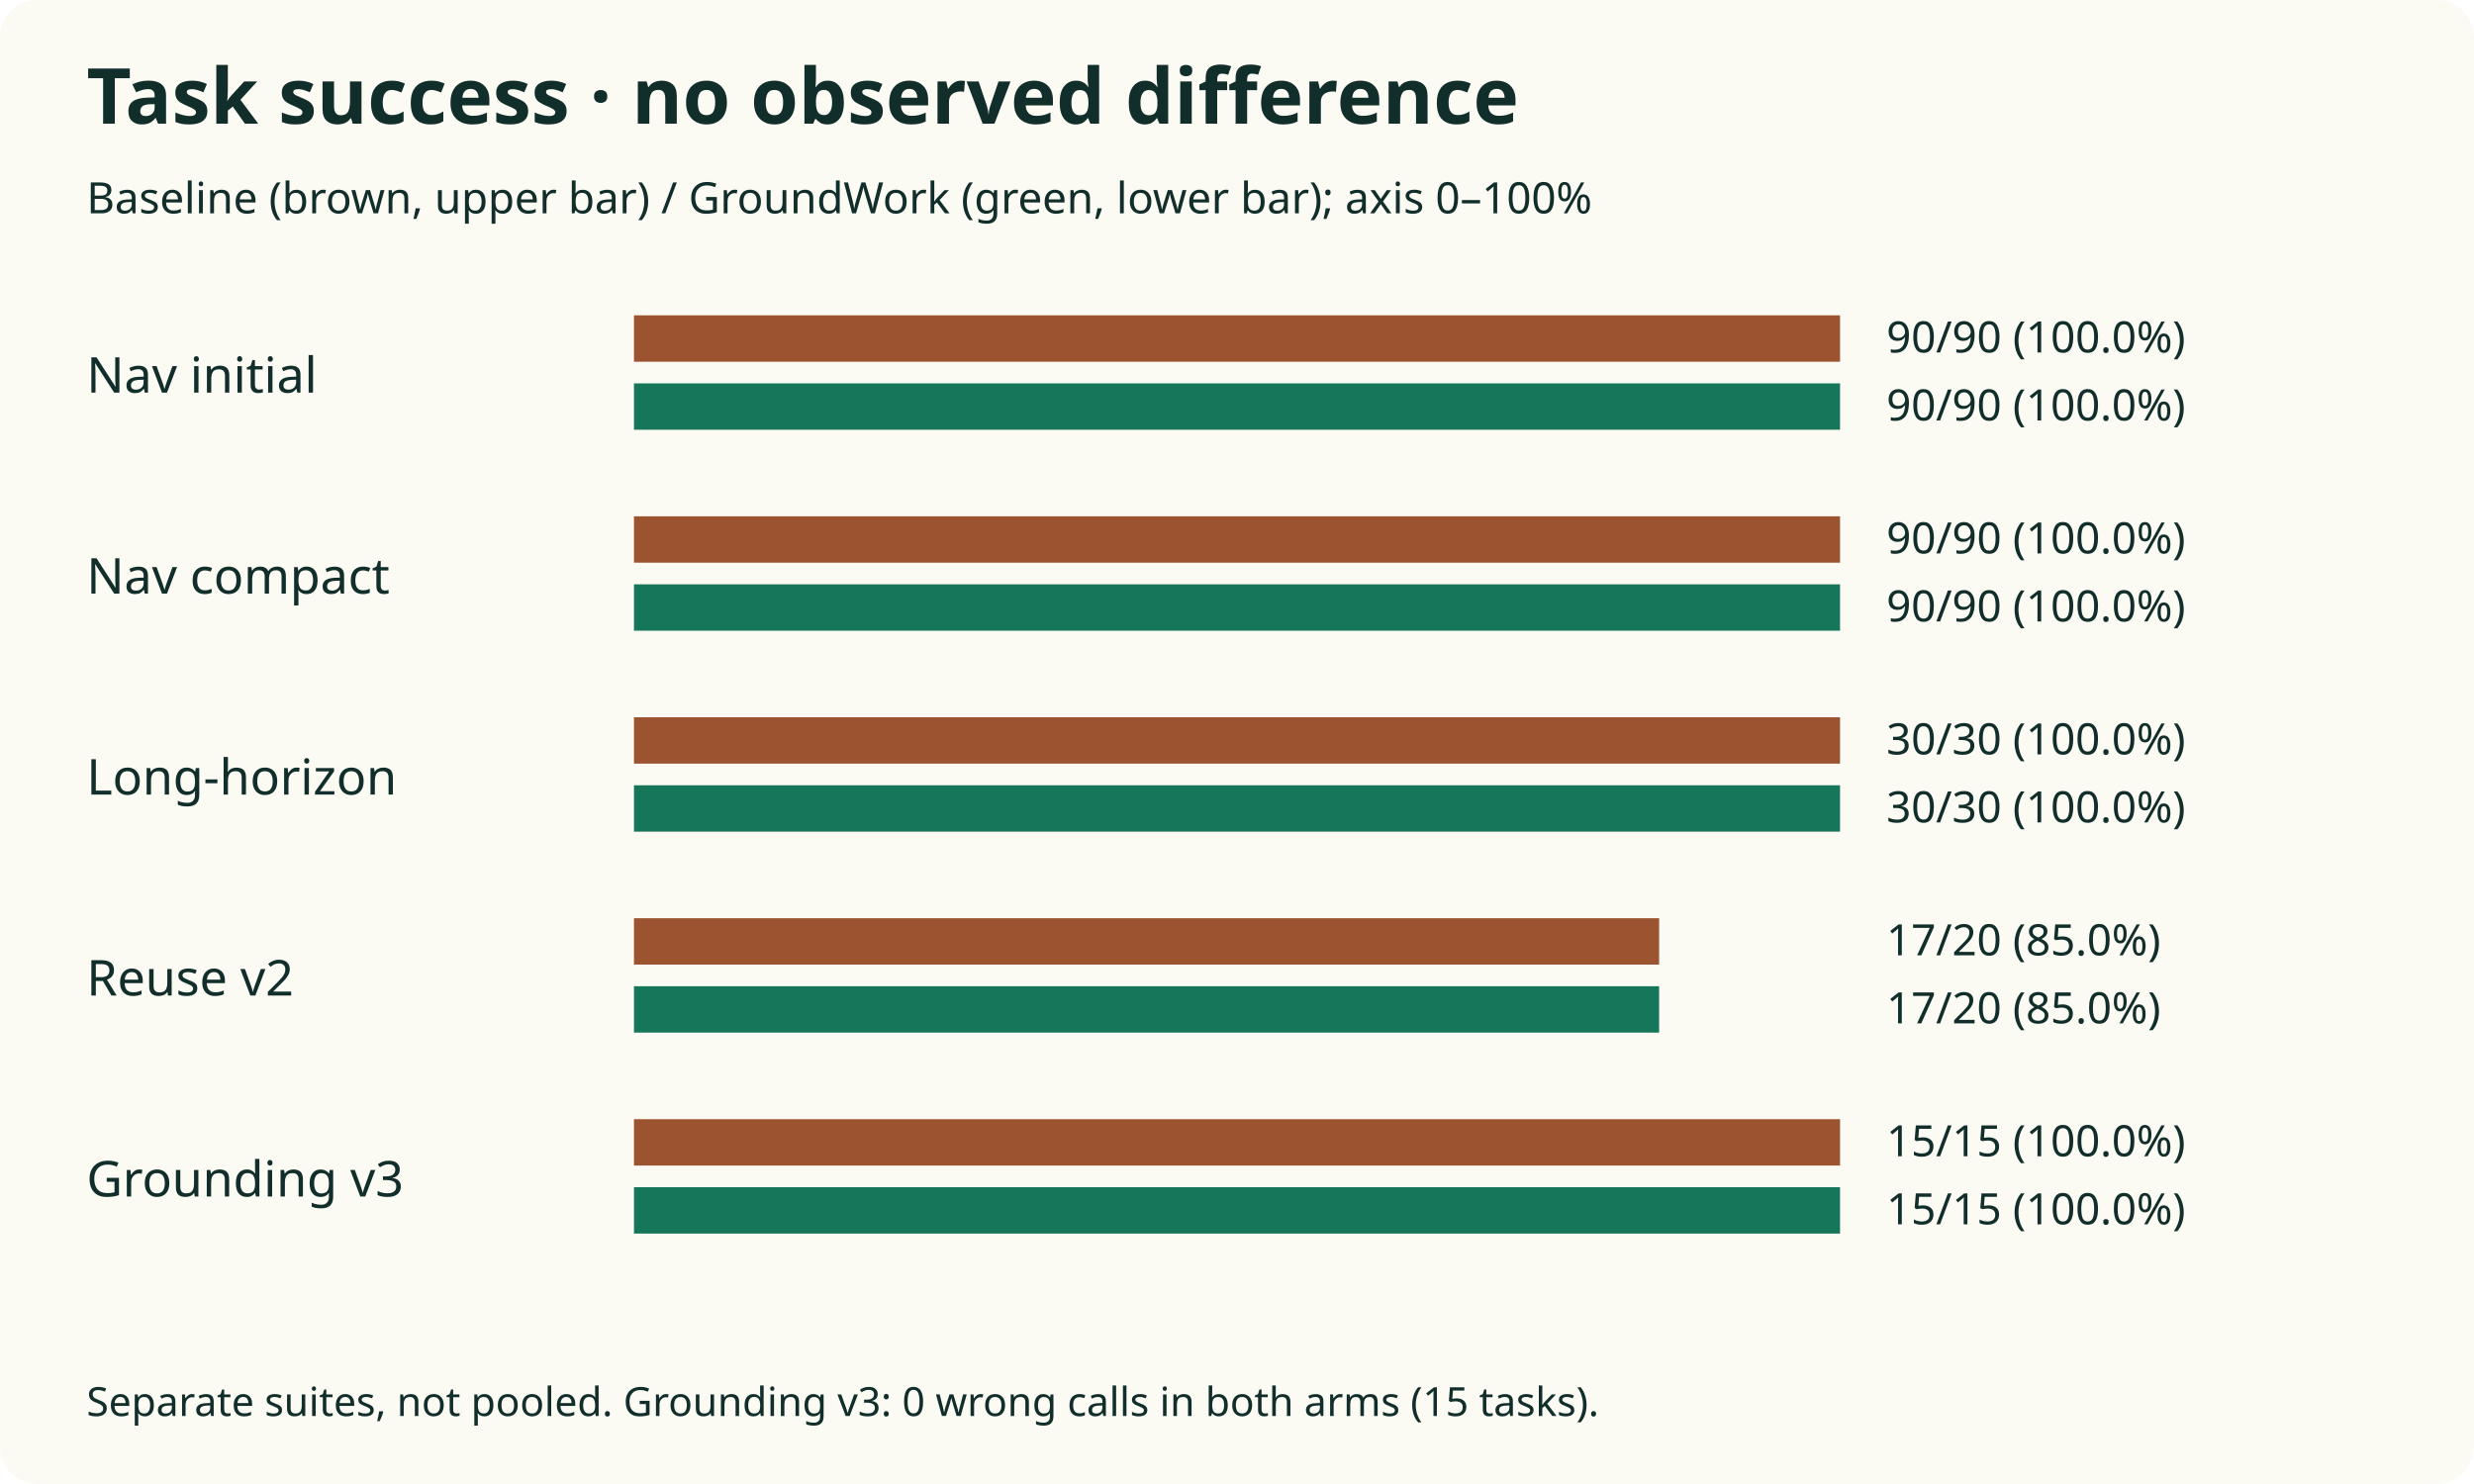
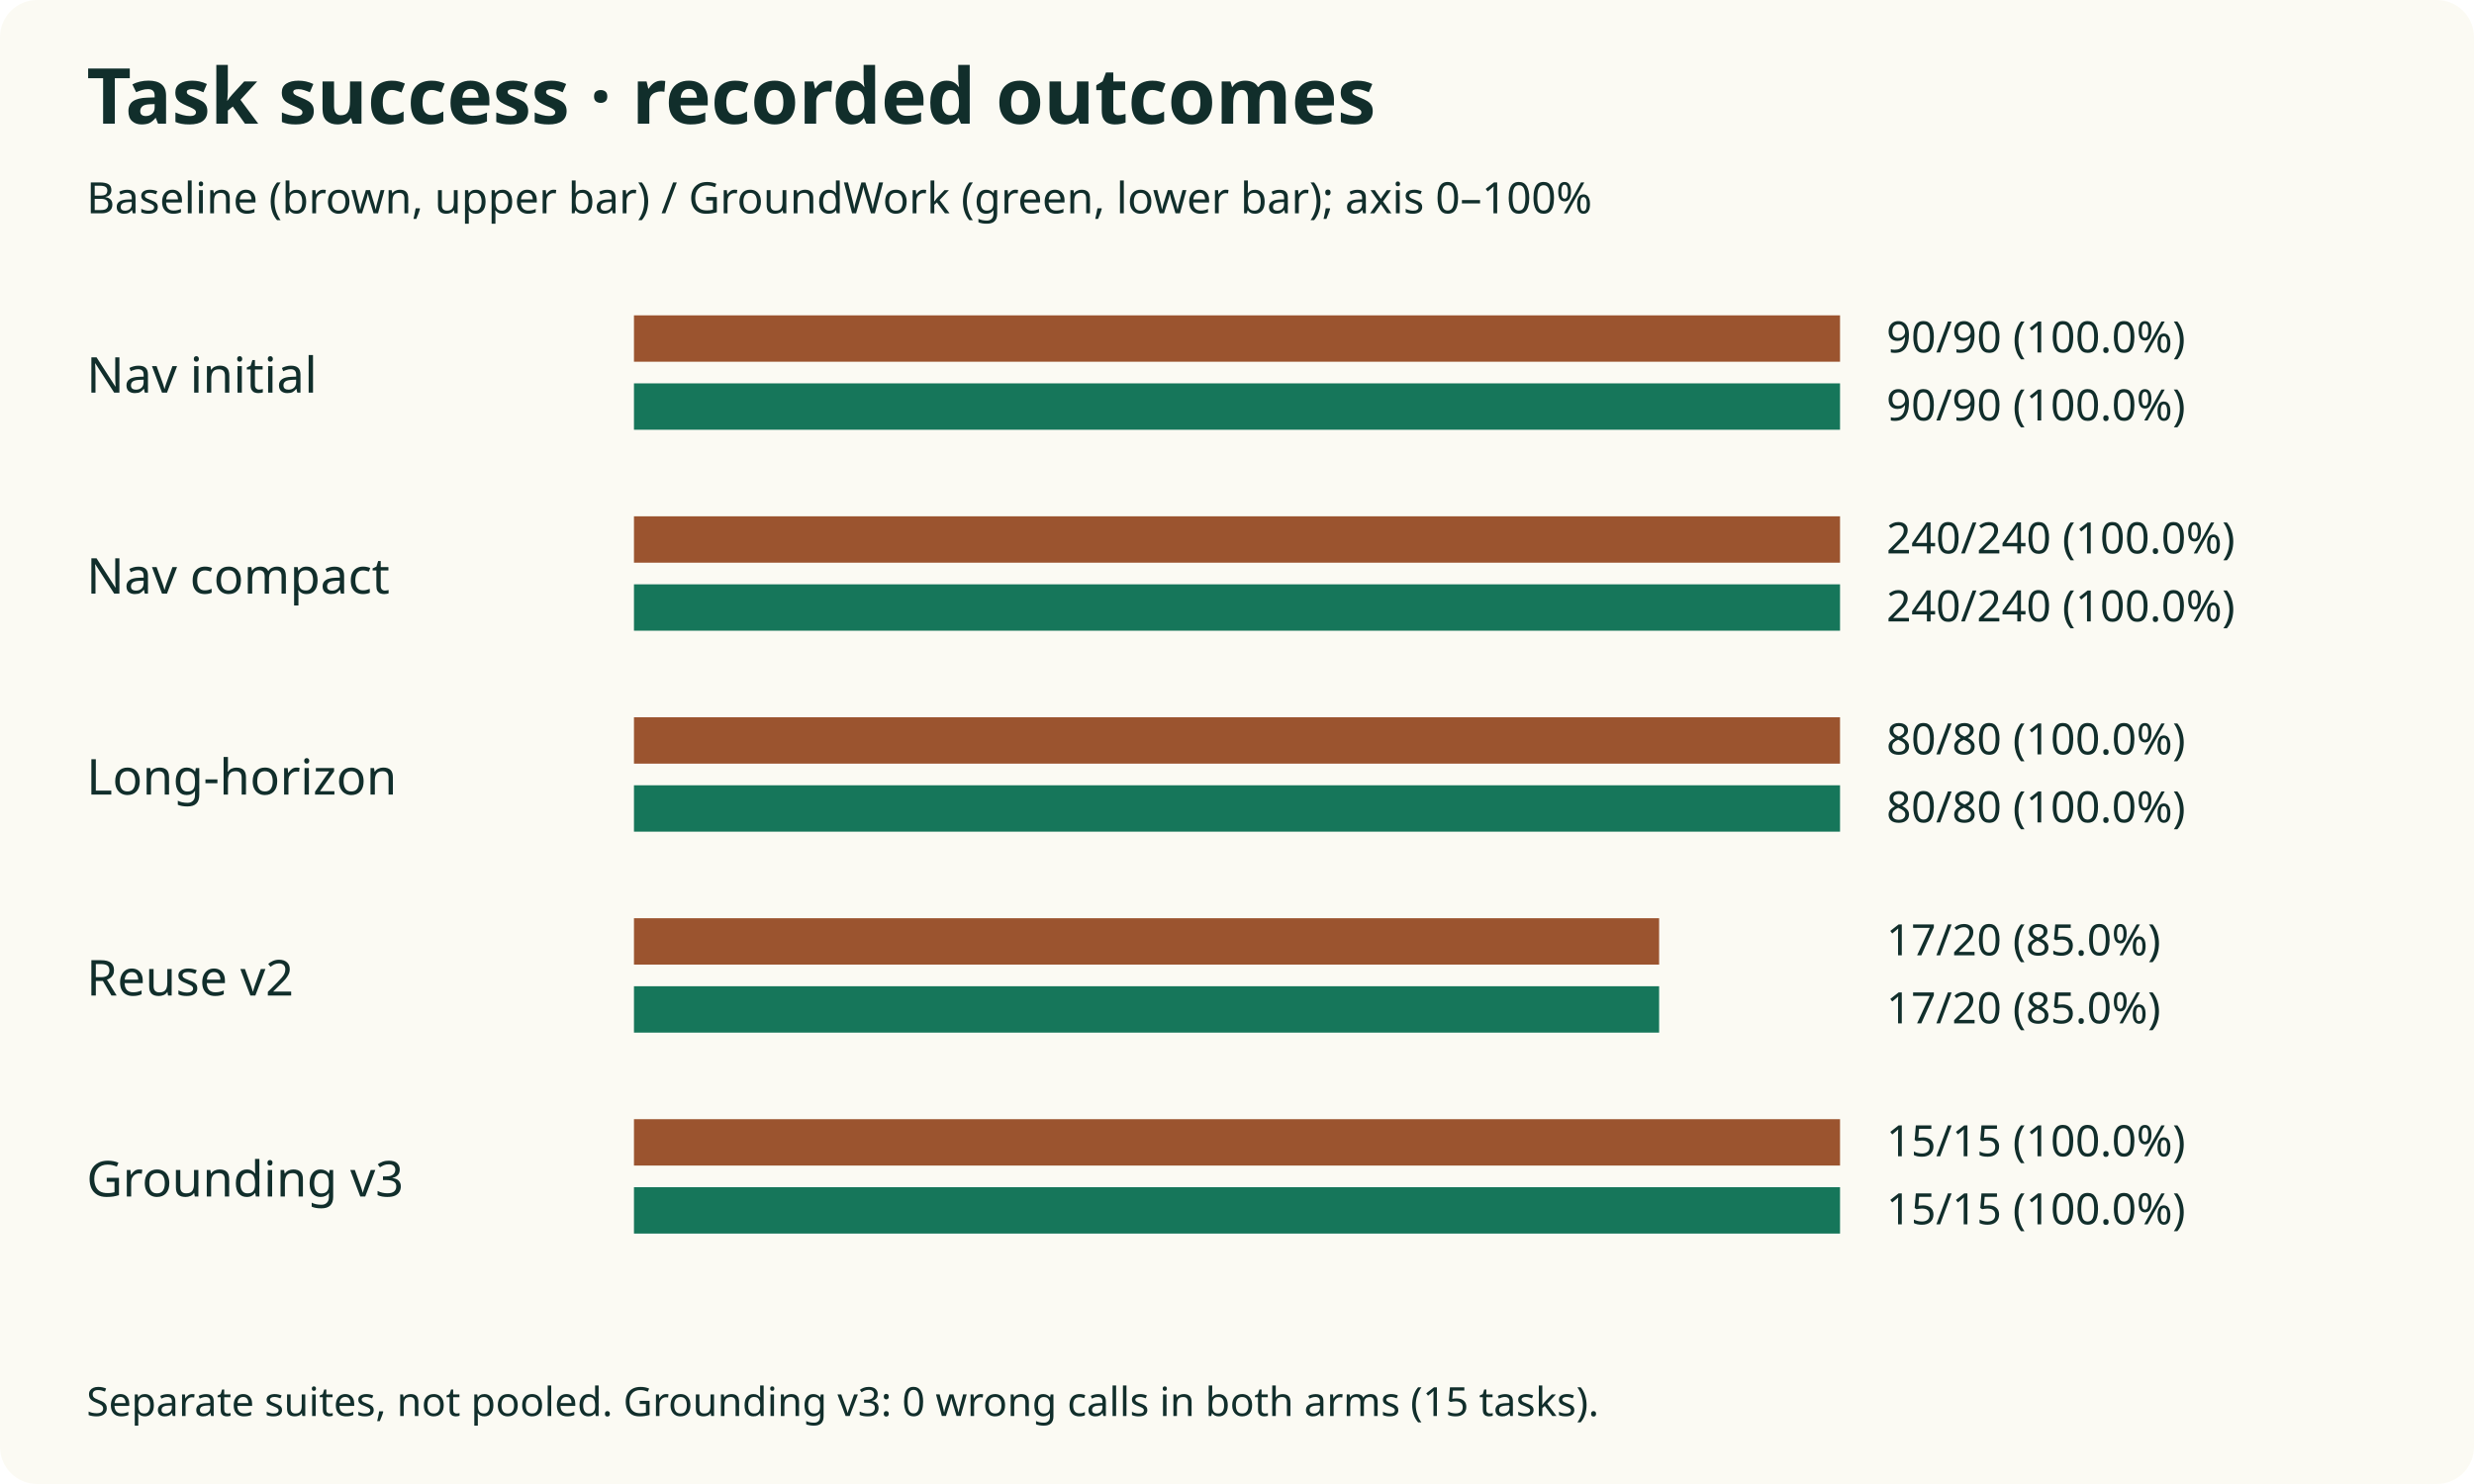
<svg xmlns="http://www.w3.org/2000/svg" width="800" height="480" viewBox="0 0 800 480" role="img" aria-labelledby="title desc">
  <rect width="800" height="480" rx="12" fill="#fbfaf3" />
  <g font-family="system-ui,sans-serif" fill="#112e2b">
-     <text x="28" y="40" font-size="25" font-weight="650">Task success · no observed difference</text>
+     <text x="28" y="40" font-size="25" font-weight="650">Task success · recorded outcomes</text>
    <text x="28" y="69" font-size="14">Baseline (brown, upper bar) / GroundWork (green, lower bar); axis 0–100%</text>
    <text x="28" y="127" font-size="16">Nav initial</text>
    <rect x="205" y="102" width="390" height="15" fill="#9b542f" />
    <text x="610" y="114" font-size="14">90/90 (100.0%)</text>
    <rect x="205" y="124" width="390" height="15" fill="#16765a" />
    <text x="610" y="136" font-size="14">90/90 (100.0%)</text>
    <text x="28" y="192" font-size="16">Nav compact</text>
    <rect x="205" y="167" width="390" height="15" fill="#9b542f" />
-     <text x="610" y="179" font-size="14">90/90 (100.0%)</text>
+     <text x="610" y="179" font-size="14">240/240 (100.0%)</text>
    <rect x="205" y="189" width="390" height="15" fill="#16765a" />
-     <text x="610" y="201" font-size="14">90/90 (100.0%)</text>
+     <text x="610" y="201" font-size="14">240/240 (100.0%)</text>
    <text x="28" y="257" font-size="16">Long-horizon</text>
    <rect x="205" y="232" width="390" height="15" fill="#9b542f" />
-     <text x="610" y="244" font-size="14">30/30 (100.0%)</text>
+     <text x="610" y="244" font-size="14">80/80 (100.0%)</text>
    <rect x="205" y="254" width="390" height="15" fill="#16765a" />
-     <text x="610" y="266" font-size="14">30/30 (100.0%)</text>
+     <text x="610" y="266" font-size="14">80/80 (100.0%)</text>
    <text x="28" y="322" font-size="16">Reuse v2</text>
    <rect x="205" y="297" width="331.5" height="15" fill="#9b542f" />
    <text x="610" y="309" font-size="14">17/20 (85.0%)</text>
    <rect x="205" y="319" width="331.5" height="15" fill="#16765a" />
    <text x="610" y="331" font-size="14">17/20 (85.0%)</text>
    <text x="28" y="387" font-size="16">Grounding v3</text>
    <rect x="205" y="362" width="390" height="15" fill="#9b542f" />
    <text x="610" y="374" font-size="14">15/15 (100.0%)</text>
    <rect x="205" y="384" width="390" height="15" fill="#16765a" />
    <text x="610" y="396" font-size="14">15/15 (100.0%)</text>
    <text x="28" y="458" font-size="13">Separate suites, not pooled. Grounding v3: 0 wrong calls in both arms (15 tasks).</text>
  </g>
</svg>
